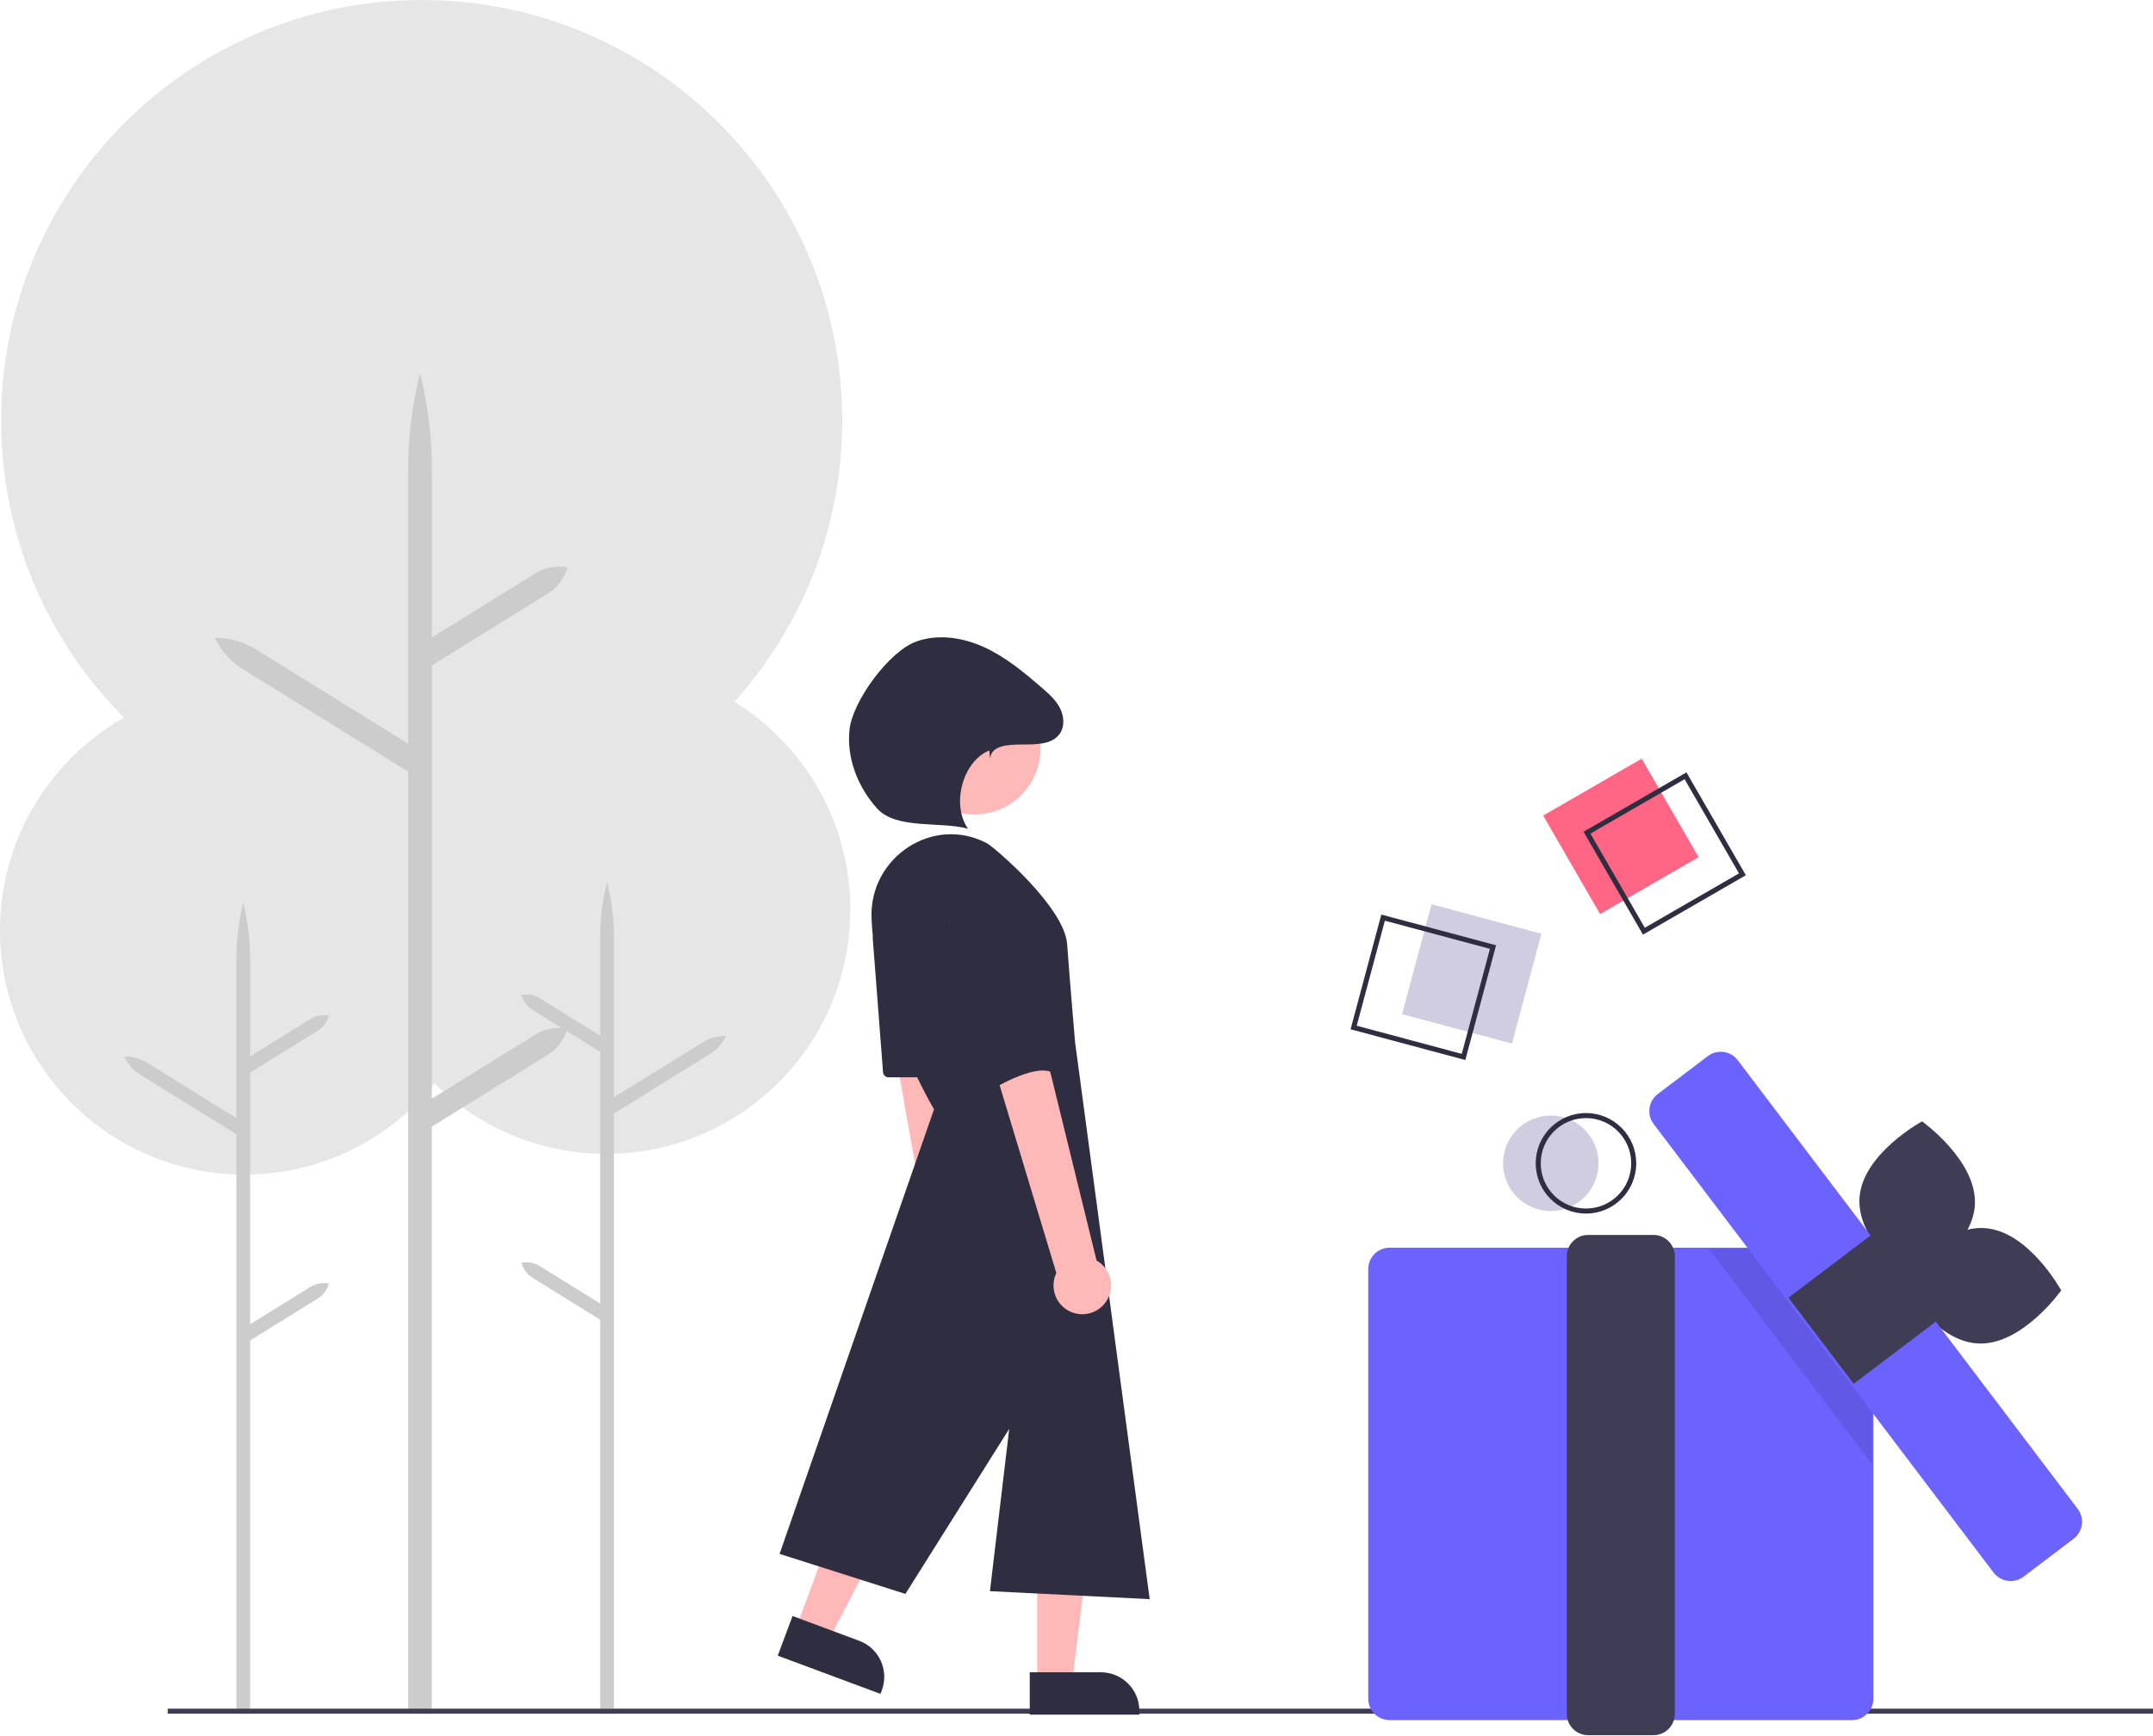
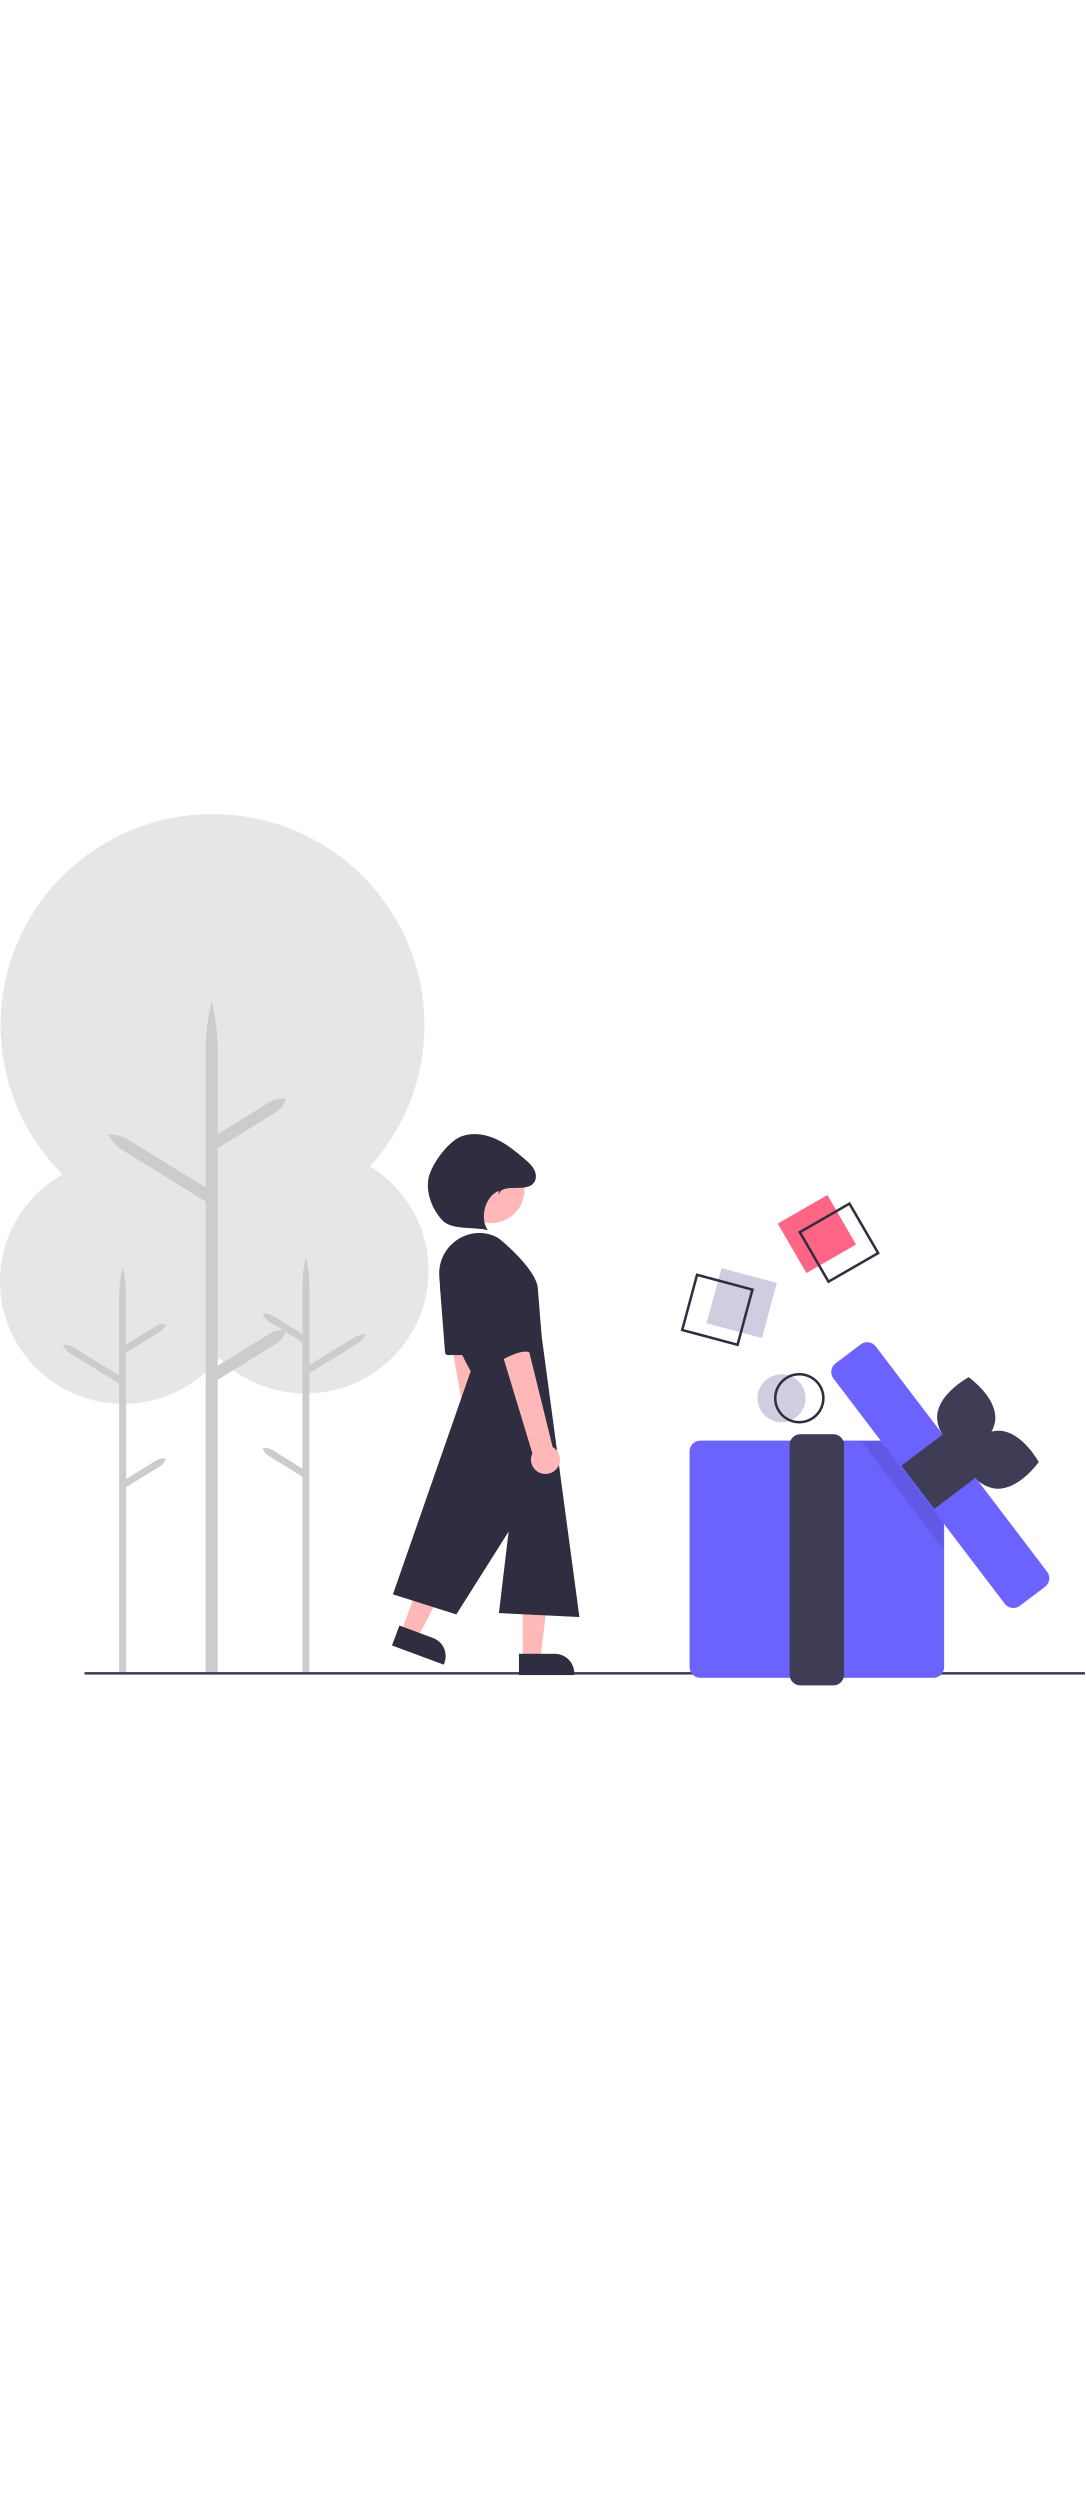
- <svg xmlns="http://www.w3.org/2000/svg" width="856.746" height="690.553" viewBox="0 0 856.746 690.553" role="img" artist="Katerina Limpitsouni" source="https://undraw.co/">
-   <circle cx="241.167" cy="361.995" r="97.2" fill="#e6e6e6" />
-   <path d="M386.532,608.657l23.91,14.816V523.321L383.642,506.714a10.396,10.396,0,0,1-4.536-6.039h0a10.396,10.396,0,0,1,7.427,1.374l23.91,14.816V478.03a91.89,91.89,0,0,1,2.744-22.286,91.887,91.887,0,0,1,2.744,22.286v63.387l35.274-21.858a17.286,17.286,0,0,1,9.389-2.59,17.287,17.287,0,0,1-6.498,7.254l-38.164,23.649V784.724h-5.487V629.928L383.642,613.321a10.396,10.396,0,0,1-4.536-6.039h0A10.396,10.396,0,0,1,386.532,608.657Z" transform="translate(-171.6269 -104.7236)" fill="#ccc" />
-   <circle cx="97.2" cy="370.247" r="97.2" fill="#e6e6e6" />
-   <path d="M295.089,616.91,271.179,631.726V531.574l26.8-16.607a10.396,10.396,0,0,0,4.536-6.039h0a10.396,10.396,0,0,0-7.427,1.374l-23.91,14.816V486.283a91.889,91.889,0,0,0-2.744-22.286,91.888,91.888,0,0,0-2.744,22.286v63.387L230.418,527.812a17.286,17.286,0,0,0-9.389-2.59,17.287,17.287,0,0,0,6.498,7.254l38.164,23.649V785.247H271.179V638.181l26.8-16.607a10.396,10.396,0,0,0,4.536-6.039h0A10.396,10.396,0,0,0,295.089,616.91Z" transform="translate(-171.6269 -104.7236)" fill="#ccc" />
-   <circle cx="167.808" cy="167.355" r="167.355" fill="#e6e6e6" />
-   <path d="M384.651,516.46l-41.167,25.51V369.534l46.143-28.593a17.899,17.899,0,0,0,7.81-10.397l0-0h-0a17.9,17.9,0,0,0-12.787,2.366l-41.167,25.51V291.555a158.211,158.211,0,0,0-4.724-38.371,158.208,158.208,0,0,0-4.724,38.371v109.137L273.304,363.057a29.763,29.763,0,0,0-16.165-4.46,29.763,29.763,0,0,0,11.188,12.49l65.709,40.718V785.614h9.447V553.084L389.627,524.491a17.899,17.899,0,0,0,7.811-10.397l0-0h-0A17.9,17.9,0,0,0,384.651,516.46Z" transform="translate(-171.6269 -104.7236)" fill="#ccc" />
-   <rect x="66.746" y="680" width="790" height="2" fill="#3f3d56" />
-   <rect x="793.994" y="414.943" width="45.274" height="45.274" transform="translate(-281.0094 362.2168) rotate(-30)" fill="#ff6584" />
-   <path d="M825.415,476.676l-23.638-40.941,40.941-23.637,23.638,40.942Zm-20.905-40.209,21.638,37.477L863.624,452.306l-21.638-37.477Z" transform="translate(-171.6269 -104.7236)" fill="#2f2e41" />
-   <circle cx="617.108" cy="462.969" r="19" fill="#d0cde1" />
-   <path d="M802.735,587.692a20,20,0,1,1,20-20A20,20,0,0,1,802.735,587.692Zm0-38a18,18,0,1,0,18,18A18,18,0,0,0,802.735,549.692Z" transform="translate(-171.6269 -104.7236)" fill="#2f2e41" />
-   <path d="M908.597,789.272h-184a8.51,8.51,0,0,1-8.5-8.5v-171a8.51,8.51,0,0,1,8.5-8.5h184a8.51,8.51,0,0,1,8.5,8.5v171A8.51,8.51,0,0,1,908.597,789.272Z" transform="translate(-171.6269 -104.7236)" fill="#6c63ff" />
-   <path d="M829.596,795.276h-26a8.51,8.51,0,0,1-8.5-8.5v-182.084a8.51,8.51,0,0,1,8.5-8.5h26a8.51,8.51,0,0,1,8.5,8.5v182.084A8.51,8.51,0,0,1,829.596,795.276Z" transform="translate(-171.6269 -104.7236)" fill="#3f3d56" />
-   <path d="M957.484,584.345c-1.075,17.64-24.904,30.542-24.904,30.542s-22.086-15.699-21.011-33.34,24.904-30.542,24.904-30.542S958.559,566.705,957.484,584.345Z" transform="translate(-171.6269 -104.7236)" fill="#3f3d56" />
-   <path d="M958.563,639.384c-17.644-1.02-30.619-24.808-30.619-24.808s15.63-22.135,33.274-21.115S991.837,618.269,991.837,618.269,976.207,640.404,958.563,639.384Z" transform="translate(-171.6269 -104.7236)" fill="#3f3d56" />
-   <polygon points="744.97 517.469 744.97 582.749 680.04 497.049 729.5 497.049 744.97 517.469" opacity="0.1" style="isolation:isolate" />
-   <path d="M971.719,733.938a8.489,8.489,0,0,1-6.785-3.363L829.66,552.033a8.5,8.5,0,0,1,1.642-11.908l19.927-15.098a8.498,8.498,0,0,1,11.908,1.643L998.411,705.21a8.5,8.5,0,0,1-1.642,11.908L976.842,732.216A8.454,8.454,0,0,1,971.719,733.938Z" transform="translate(-171.6269 -104.7236)" fill="#6c63ff" />
-   <rect x="891.919" y="603.825" width="43" height="43" transform="translate(-363.891 573.7996) rotate(-37.15004)" fill="#3f3d56" />
-   <rect x="734.633" y="469.685" width="45.274" height="45.274" transform="translate(-85.89891 991.6431) rotate(-75)" fill="#d0cde1" />
-   <path d="M754.726,526.585l-45.663-12.235,12.235-45.664,45.663,12.235ZM711.512,512.935l41.8,11.2,11.2-41.801-41.8-11.2Z" transform="translate(-171.6269 -104.7236)" fill="#2f2e41" />
-   <path d="M562.376,632.723a11.382,11.382,0,0,0-1.165-17.414L542.847,467.278,519.121,474.333l25.615,144.059A11.444,11.444,0,0,0,562.376,632.723Z" transform="translate(-171.6269 -104.7236)" fill="#ffb8b8" />
-   <polygon points="412.742 669.489 426.619 669.489 433.224 615.964 412.742 615.964 412.742 669.489" fill="#ffb8b8" />
-   <path d="M581.396,770.248h43.613a0,0,0,0,1,0,0v16.851a0,0,0,0,1,0,0H596.705a15.309,15.309,0,0,1-15.309-15.309v-1.541A0,0,0,0,1,581.396,770.248Z" transform="translate(1034.778 1452.623) rotate(-180)" fill="#2f2e41" />
-   <polygon points="316.779 647.875 329.786 652.713 354.636 604.848 335.44 597.707 316.779 647.875" fill="#ffb8b8" />
-   <path d="M482.696,754.919h43.613a0,0,0,0,1,0,0V771.77a0,0,0,0,1,0,0H498.005a15.309,15.309,0,0,1-15.309-15.309v-1.541A0,0,0,0,1,482.696,754.919Z" transform="translate(539.601 1549.959) rotate(-159.5964)" fill="#2f2e41" />
-   <circle cx="387.848" cy="297.888" r="26.239" fill="#ffb8b8" />
-   <path d="M518.434,469.953c-.822-24.168,24.579-40.934,45.95-29.619,2.723,1.442,30.838,25.328,31.897,40.161s3.179,39.203,3.179,39.203L629.127,741.141l-63.572-3.179,7.677-64.598-41.322,65.691-50.059-15.926,61.453-176.942S519.679,506.579,518.434,469.953Z" transform="translate(-171.6269 -104.7236)" fill="#2f2e41" />
-   <path d="M518.935,478.367l4.082,53.069a2.206,2.206,0,0,0,2.2,2.037H543.178a2.206,2.206,0,0,0,2.037-3.052L523.172,477.352A2.206,2.206,0,0,0,518.935,478.367Z" transform="translate(-171.6269 -104.7236)" fill="#2f2e41" />
-   <path d="M611.175,623.528a11.382,11.382,0,0,0-3.195-17.158l-35.562-144.864-22.738,9.783,42.298,140.071a11.444,11.444,0,0,0,19.197,12.168Z" transform="translate(-171.6269 -104.7236)" fill="#ffb8b8" />
-   <path d="M552.841,448.71s-7.417,14.833,0,41.322S565.555,538.77,565.555,538.77s16.953-10.595,24.369-7.417S578.192,460.743,578.192,460.743,566.614,435.996,552.841,448.71Z" transform="translate(-171.6269 -104.7236)" fill="#2f2e41" />
-   <path d="M565.632,406.706c.354-5.444,7.223-5.631,12.679-5.683s11.978.143,15.065-4.355c2.04-2.973,1.65-7.1-.035-10.288s-4.458-5.639-7.185-7.997c-7.041-6.089-14.298-12.129-22.752-16.027s-18.36-5.472-27.128-2.344c-10.77,3.843-25.329,23.626-26.587,34.992s3.285,22.953,10.942,31.446,25.182,5.066,36.211,8.088c-6.705-9.49-2.285-26.733,8.456-31.164Z" transform="translate(-171.6269 -104.7236)" fill="#2f2e41" />
+ <svg xmlns="http://www.w3.org/2000/svg" xmlns:xlink="http://www.w3.org/1999/xlink" width="300" height="691" viewBox="0 0 300 241">
+   <defs>
+     <clipPath id="b">
+       <path d="M0 0h300v241H0z" />
+     </clipPath>
+     <filter id="a" width="100%" height="100%" x="0%" y="0%" filterUnits="objectBoundingBox">
+       <feColorMatrix in="SourceGraphic" values="0 0 0 0 1 0 0 0 0 1 0 0 0 0 1 0 0 0 1 0" />
+     </filter>
+     <mask id="d">
+       <g filter="url(#a)">
+         <path d="M0 0h300v241H0z" style="fill:#000;fill-opacity:.102;stroke:none" />
+       </g>
+     </mask>
+     <g id="c" clip-path="url(#b)">
+       <path d="M260.781 180.477v22.77l-22.726-29.892h17.312Zm0 0" style="stroke:none;fill-rule:nonzero;fill:#000;fill-opacity:1" />
+     </g>
+   </defs>
+   <path d="M118.45 126.254c0-18.723-15.235-33.902-34.028-33.902s-34.024 15.18-34.024 33.902 15.23 33.898 34.024 33.898c18.793 0 34.027-15.175 34.027-33.898m0 0" style="stroke:none;fill-rule:nonzero;fill:#e6e6e6;fill-opacity:1" />
+   <path d="m75.23 175.758 8.368 5.168v-34.93l-9.38-5.793a3.63 3.63 0 0 1-1.59-2.105c.9-.172 1.825 0 2.602.476l8.368 5.168V130.2c0-2.62.324-5.23.96-7.773.641 2.543.962 5.152.962 7.773v22.106l12.347-7.621a6.1 6.1 0 0 1 3.29-.907 6.04 6.04 0 0 1-2.278 2.532l-13.36 8.25v82.605h-1.921v-53.988l-9.38-5.793a3.62 3.62 0 0 1-1.59-2.106 3.64 3.64 0 0 1 2.602.48m0 0" style="stroke:none;fill-rule:nonzero;fill:#ccc;fill-opacity:1" />
+   <path d="M68.05 129.133c0-18.723-15.234-33.903-34.023-33.903C15.234 95.23 0 110.41 0 129.133s15.234 33.898 34.027 33.898c18.79 0 34.024-15.176 34.024-33.898m0 0" style="stroke:none;fill-rule:nonzero;fill:#e6e6e6;fill-opacity:1" />
+   <path d="m43.219 178.637-8.371 5.164v-34.93l9.382-5.789a3.63 3.63 0 0 0 1.59-2.11 3.68 3.68 0 0 0-2.601.481l-8.371 5.168v-13.543c0-2.621-.32-5.23-.961-7.773a32 32 0 0 0-.957 7.773v22.106l-12.348-7.621a6.07 6.07 0 0 0-3.289-.907 6.04 6.04 0 0 0 2.277 2.531l13.36 8.247v79.914h1.918v-51.293l9.382-5.793a3.63 3.63 0 0 0 1.59-2.106 3.64 3.64 0 0 0-2.601.48m0 0" style="stroke:none;fill-rule:nonzero;fill:#ccc;fill-opacity:1" />
+   <path d="M117.328 58.367C117.328 26.133 91.098 0 58.742 0S.16 26.133.16 58.367c0 32.238 26.227 58.371 58.582 58.371s58.586-26.133 58.586-58.37m0 0" style="stroke:none;fill-rule:nonzero;fill:#e6e6e6;fill-opacity:1" />
+   <path d="M74.57 143.602 60.16 152.5V92.36l16.153-9.973a6.24 6.24 0 0 0 2.734-3.63 6.3 6.3 0 0 0-4.477.829L60.16 88.48V65.16c0-4.512-.555-9.004-1.652-13.383a55 55 0 0 0-1.656 13.383v38.067l-21.258-13.13a10.5 10.5 0 0 0-5.66-1.554 10.37 10.37 0 0 0 3.918 4.355l23 14.204v130.37h3.308v-81.097l16.153-9.973a6.24 6.24 0 0 0 2.734-3.625 6.27 6.27 0 0 0-4.477.825m0 0" style="stroke:none;fill-rule:nonzero;fill:#ccc;fill-opacity:1" />
+   <path d="M23.363 237.164H299.91v.695H23.363Zm0 0" style="stroke:none;fill-rule:nonzero;fill:#3f3d56;fill-opacity:1" />
+   <path d="m214.965 113.2 13.726-7.895 7.922 13.675-13.722 7.895Zm0 0" style="stroke:none;fill-rule:nonzero;fill:#ff6584;fill-opacity:1" />
+   <path d="m228.863 129.727-8.273-14.282 14.332-8.242 8.273 14.277Zm-7.316-14.024 7.574 13.07 13.117-7.546-7.574-13.07Zm0 0" style="stroke:none;fill-rule:nonzero;fill:#2f2e41;fill-opacity:1" />
+   <path d="M222.676 161.469c0-3.66-2.98-6.625-6.653-6.625-3.671 0-6.652 2.965-6.652 6.625s2.98 6.629 6.652 6.629 6.653-2.97 6.653-6.63m0 0" style="stroke:none;fill-rule:nonzero;fill:#d0cde1;fill-opacity:1" />
+   <path d="M220.926 168.445c-3.867 0-7.004-3.125-7.004-6.976s3.137-6.977 7.004-6.977 7 3.125 7 6.977c0 3.851-3.133 6.976-7 6.976m0-13.254c-3.48 0-6.301 2.813-6.301 6.278 0 3.469 2.82 6.277 6.3 6.277s6.302-2.809 6.302-6.277c0-3.465-2.82-6.278-6.301-6.278m0 0" style="stroke:none;fill-rule:nonzero;fill:#2f2e41;fill-opacity:1" />
+   <path d="M257.984 238.75H193.57a2.97 2.97 0 0 1-2.972-2.965v-59.64a2.97 2.97 0 0 1 2.972-2.965h64.414a2.97 2.97 0 0 1 2.973 2.965v59.64a2.97 2.97 0 0 1-2.973 2.965m0 0" style="stroke:none;fill-rule:nonzero;fill:#6c63ff;fill-opacity:1" />
+   <path d="M230.328 240.844h-9.101a2.973 2.973 0 0 1-2.977-2.965v-63.504a2.973 2.973 0 0 1 2.977-2.965h9.101a2.976 2.976 0 0 1 2.977 2.965v63.504a2.976 2.976 0 0 1-2.977 2.965M275.098 167.277c-.38 6.153-8.72 10.653-8.72 10.653s-7.73-5.477-7.355-11.63c.375-6.152 8.72-10.652 8.72-10.652s7.73 5.477 7.355 11.63m0 0" style="stroke:none;fill-rule:nonzero;fill:#3f3d56;fill-opacity:1" />
+   <path d="M275.473 186.473c-6.176-.356-10.72-8.653-10.72-8.653s5.474-7.718 11.65-7.363c6.175.356 10.718 8.652 10.718 8.652s-5.473 7.72-11.648 7.364m0 0" style="stroke:none;fill-rule:nonzero;fill:#3f3d56;fill-opacity:1" />
+   <use xlink:href="#c" mask="url(#d)" />
+   <path d="M280.078 219.45a2.96 2.96 0 0 1-2.375-1.173l-47.351-62.27a2.954 2.954 0 0 1 .574-4.152l6.972-5.265a2.984 2.984 0 0 1 4.172.574l47.352 62.266a2.96 2.96 0 0 1-.574 4.156l-6.977 5.266a2.94 2.94 0 0 1-1.793.597m0 0" style="stroke:none;fill-rule:nonzero;fill:#6c63ff;fill-opacity:1" />
+   <path d="m249.125 180.121 12-9.055 9.09 11.954-11.996 9.054Zm0 0" style="stroke:none;fill-rule:nonzero;fill:#3f3d56;fill-opacity:1" />
+   <path d="m195.305 140.766 4.101-15.254 15.309 4.09-4.102 15.25Zm0 0" style="stroke:none;fill-rule:nonzero;fill:#d0cde1;fill-opacity:1" />
+   <path d="m204.117 147.133-15.984-4.27 4.285-15.925 15.984 4.269Zm-15.125-4.762 14.633 3.906 3.918-14.578-14.633-3.906Zm0 0" style="stroke:none;fill-rule:nonzero;fill:#2f2e41;fill-opacity:1" />
+   <path d="M136.785 184.148a3.958 3.958 0 0 0-.406-6.07l-6.43-51.629-8.304 2.461 8.964 50.242a3.98 3.98 0 0 0 .86 5.23 4.013 4.013 0 0 0 5.316-.234M144.484 233.496h4.856l2.312-18.668h-7.168Zm0 0" style="stroke:none;fill-rule:nonzero;fill:#ffb8b8;fill-opacity:1" />
+   <path d="M158.71 237.992h-15.269v-5.879h9.91c2.962 0 5.36 2.39 5.36 5.34Zm0 0" style="stroke:none;fill-rule:nonzero;fill:#2f2e41;fill-opacity:1" />
+   <path d="m110.89 225.96 4.555 1.688 8.7-16.695-6.723-2.492Zm0 0" style="stroke:none;fill-rule:nonzero;fill:#ffb8b8;fill-opacity:1" />
+   <path d="m122.652 235.113-14.308-5.304 2.054-5.508 9.29 3.441a5.334 5.334 0 0 1 3.152 6.867Zm0 0" style="stroke:none;fill-rule:nonzero;fill:#2f2e41;fill-opacity:1" />
+   <path d="M144.953 103.895c0-5.055-4.11-9.153-9.183-9.153-5.075 0-9.184 4.098-9.184 9.153 0 5.054 4.11 9.152 9.184 9.152s9.183-4.098 9.183-9.152m0 0" style="stroke:none;fill-rule:nonzero;fill:#ffb8b8;fill-opacity:1" />
+   <path d="M121.402 127.383c-.289-8.43 8.606-14.278 16.086-10.332.953.504 10.793 8.832 11.164 14.008.371 5.171 1.114 13.671 1.114 13.671l10.386 77.235-22.254-1.11 2.688-22.53-14.465 22.91-17.523-5.555 21.511-61.711s-8.27-13.813-8.707-26.586m0 0" style="stroke:none;fill-rule:nonzero;fill:#2f2e41;fill-opacity:1" />
+   <path d="m121.578 130.316 1.43 18.508c.031.403.367.711.77.711h6.288a.77.77 0 0 0 .711-1.066l-7.714-18.508a.78.78 0 0 0-.895-.453.774.774 0 0 0-.59.808m0 0" style="stroke:none;fill-rule:nonzero;fill:#2f2e41;fill-opacity:1" />
+   <path d="M153.867 180.941a3.96 3.96 0 0 0 .844-3.25 3.97 3.97 0 0 0-1.961-2.734l-12.45-50.523-7.96 3.414 14.808 48.851a3.984 3.984 0 0 0 1.47 5.098 4.013 4.013 0 0 0 5.25-.856m0 0" style="stroke:none;fill-rule:nonzero;fill:#ffb8b8;fill-opacity:1" />
+   <path d="M133.445 119.973s-2.593 5.172 0 14.41c2.598 9.238 4.453 17 4.453 17s5.934-3.696 8.532-2.586c2.593 1.105-4.11-24.629-4.11-24.629s-4.05-8.629-8.875-4.195M137.926 105.324c.125-1.902 2.527-1.965 4.437-1.984 1.91-.016 4.192.05 5.274-1.52.715-1.035.578-2.476-.012-3.586-.59-1.113-1.562-1.968-2.516-2.789-2.464-2.125-5.004-4.23-7.964-5.59s-6.426-1.91-9.497-.82c-3.77 1.344-8.867 8.242-9.308 12.207-.438 3.965 1.152 8.004 3.832 10.965 2.68 2.965 8.816 1.77 12.676 2.824-2.348-3.312-.801-9.324 2.96-10.87Zm0 0" style="stroke:none;fill-rule:nonzero;fill:#2f2e41;fill-opacity:1" />
</svg>
